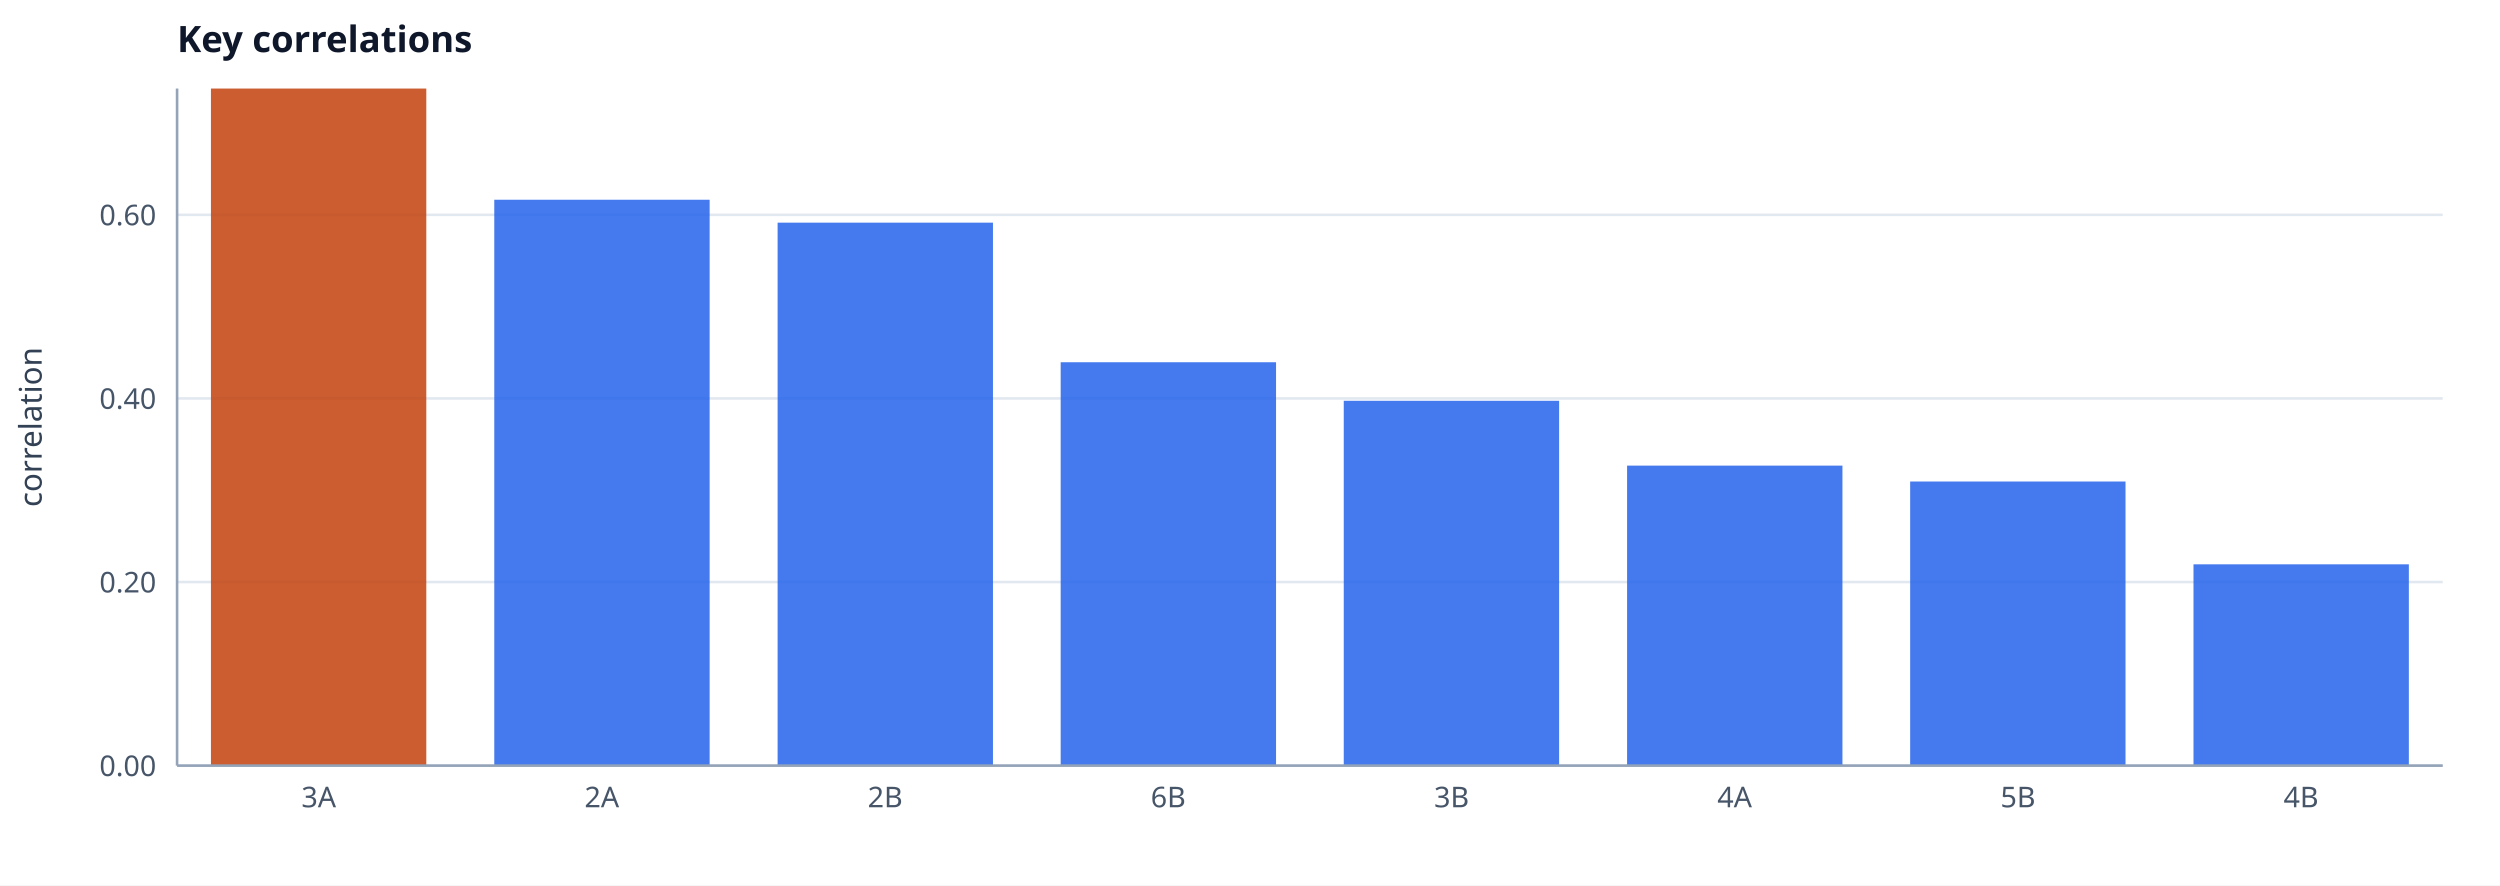
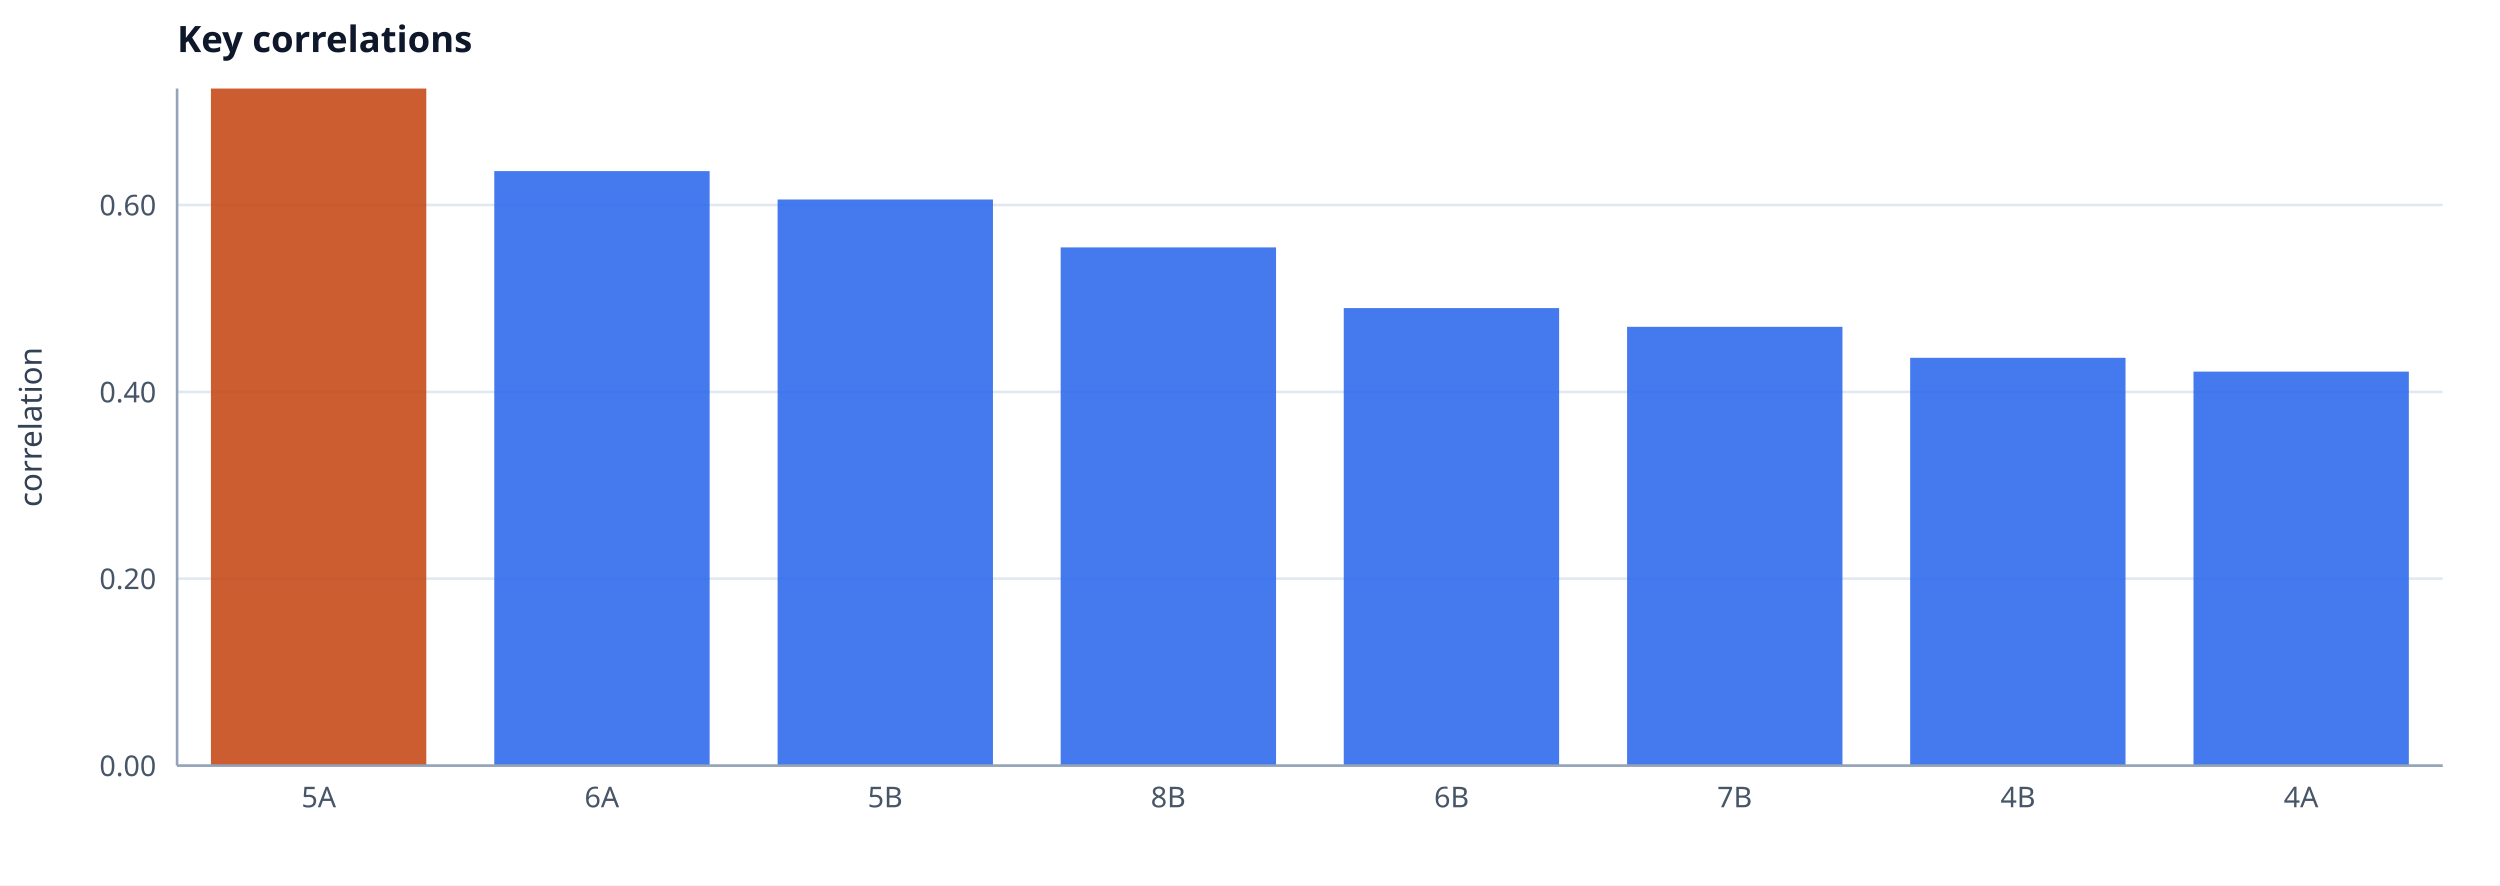
<svg xmlns="http://www.w3.org/2000/svg" width="960" height="340" viewBox="0 0 960 340" font-family="ui-sans-serif, system-ui, sans-serif">
  <style>.grid{stroke:#e2e8f0;stroke-width:1}.tick{font-size:11px;fill:#475569}.axis{stroke:#94a3b8;stroke-width:1}.title{font-size:14px;fill:#0f172a;font-weight:600}.label{font-size:12px;fill:#334155}</style>
  <rect width="960" height="340" fill="white" />
  <text x="68" y="20" class="title">Key correlations</text>
  <line x1="68.0" y1="294.0" x2="938.0" y2="294.0" class="grid" />
  <text x="60.0" y="298.0" class="tick" text-anchor="end">0.00</text>
-   <line x1="68.0" y1="223.5" x2="938.0" y2="223.5" class="grid" />
-   <text x="60.0" y="227.5" class="tick" text-anchor="end">0.20</text>
-   <line x1="68.0" y1="153.0" x2="938.0" y2="153.0" class="grid" />
-   <text x="60.0" y="157.0" class="tick" text-anchor="end">0.40</text>
-   <line x1="68.0" y1="82.5" x2="938.0" y2="82.5" class="grid" />
-   <text x="60.0" y="86.5" class="tick" text-anchor="end">0.60</text>
+   <line x1="68.0" y1="222.2" x2="938.0" y2="222.2" class="grid" />
+   <text x="60.0" y="226.2" class="tick" text-anchor="end">0.20</text>
+   <line x1="68.0" y1="150.5" x2="938.0" y2="150.5" class="grid" />
+   <text x="60.0" y="154.5" class="tick" text-anchor="end">0.40</text>
+   <line x1="68.0" y1="78.7" x2="938.0" y2="78.7" class="grid" />
+   <text x="60.0" y="82.7" class="tick" text-anchor="end">0.60</text>
  <rect x="81.0" y="34.0" width="82.7" height="260.0" fill="#c2410c" opacity="0.85" />
-   <text x="122.4" y="310.0" class="tick" text-anchor="middle">3A</text>
-   <rect x="189.8" y="76.7" width="82.7" height="217.3" fill="#2563eb" opacity="0.85" />
-   <text x="231.1" y="310.0" class="tick" text-anchor="middle">2A</text>
-   <rect x="298.6" y="85.5" width="82.7" height="208.5" fill="#2563eb" opacity="0.85" />
-   <text x="339.9" y="310.0" class="tick" text-anchor="middle">2B</text>
-   <rect x="407.3" y="139.1" width="82.7" height="154.9" fill="#2563eb" opacity="0.85" />
-   <text x="448.6" y="310.0" class="tick" text-anchor="middle">6B</text>
-   <rect x="516.0" y="153.9" width="82.7" height="140.1" fill="#2563eb" opacity="0.85" />
-   <text x="557.4" y="310.0" class="tick" text-anchor="middle">3B</text>
-   <rect x="624.8" y="178.8" width="82.7" height="115.2" fill="#2563eb" opacity="0.85" />
-   <text x="666.1" y="310.0" class="tick" text-anchor="middle">4A</text>
-   <rect x="733.5" y="184.9" width="82.7" height="109.1" fill="#2563eb" opacity="0.85" />
-   <text x="774.9" y="310.0" class="tick" text-anchor="middle">5B</text>
-   <rect x="842.3" y="216.7" width="82.7" height="77.3" fill="#2563eb" opacity="0.85" />
-   <text x="883.6" y="310.0" class="tick" text-anchor="middle">4B</text>
+   <text x="122.4" y="310.0" class="tick" text-anchor="middle">5A</text>
+   <rect x="189.8" y="65.7" width="82.7" height="228.3" fill="#2563eb" opacity="0.85" />
+   <text x="231.1" y="310.0" class="tick" text-anchor="middle">6A</text>
+   <rect x="298.6" y="76.6" width="82.7" height="217.4" fill="#2563eb" opacity="0.85" />
+   <text x="339.9" y="310.0" class="tick" text-anchor="middle">5B</text>
+   <rect x="407.3" y="95.0" width="82.7" height="199.0" fill="#2563eb" opacity="0.85" />
+   <text x="448.6" y="310.0" class="tick" text-anchor="middle">8B</text>
+   <rect x="516.0" y="118.3" width="82.7" height="175.7" fill="#2563eb" opacity="0.85" />
+   <text x="557.4" y="310.0" class="tick" text-anchor="middle">6B</text>
+   <rect x="624.8" y="125.5" width="82.7" height="168.5" fill="#2563eb" opacity="0.85" />
+   <text x="666.1" y="310.0" class="tick" text-anchor="middle">7B</text>
+   <rect x="733.5" y="137.4" width="82.7" height="156.6" fill="#2563eb" opacity="0.85" />
+   <text x="774.9" y="310.0" class="tick" text-anchor="middle">4B</text>
+   <rect x="842.3" y="142.7" width="82.7" height="151.3" fill="#2563eb" opacity="0.85" />
+   <text x="883.6" y="310.0" class="tick" text-anchor="middle">4A</text>
  <line x1="68.0" y1="294.0" x2="938.0" y2="294.0" class="axis" />
  <line x1="68.0" y1="34.0" x2="68.0" y2="294.0" class="axis" />
  <text transform="translate(16,164.0) rotate(-90)" class="label" text-anchor="middle">correlation</text>
</svg>
